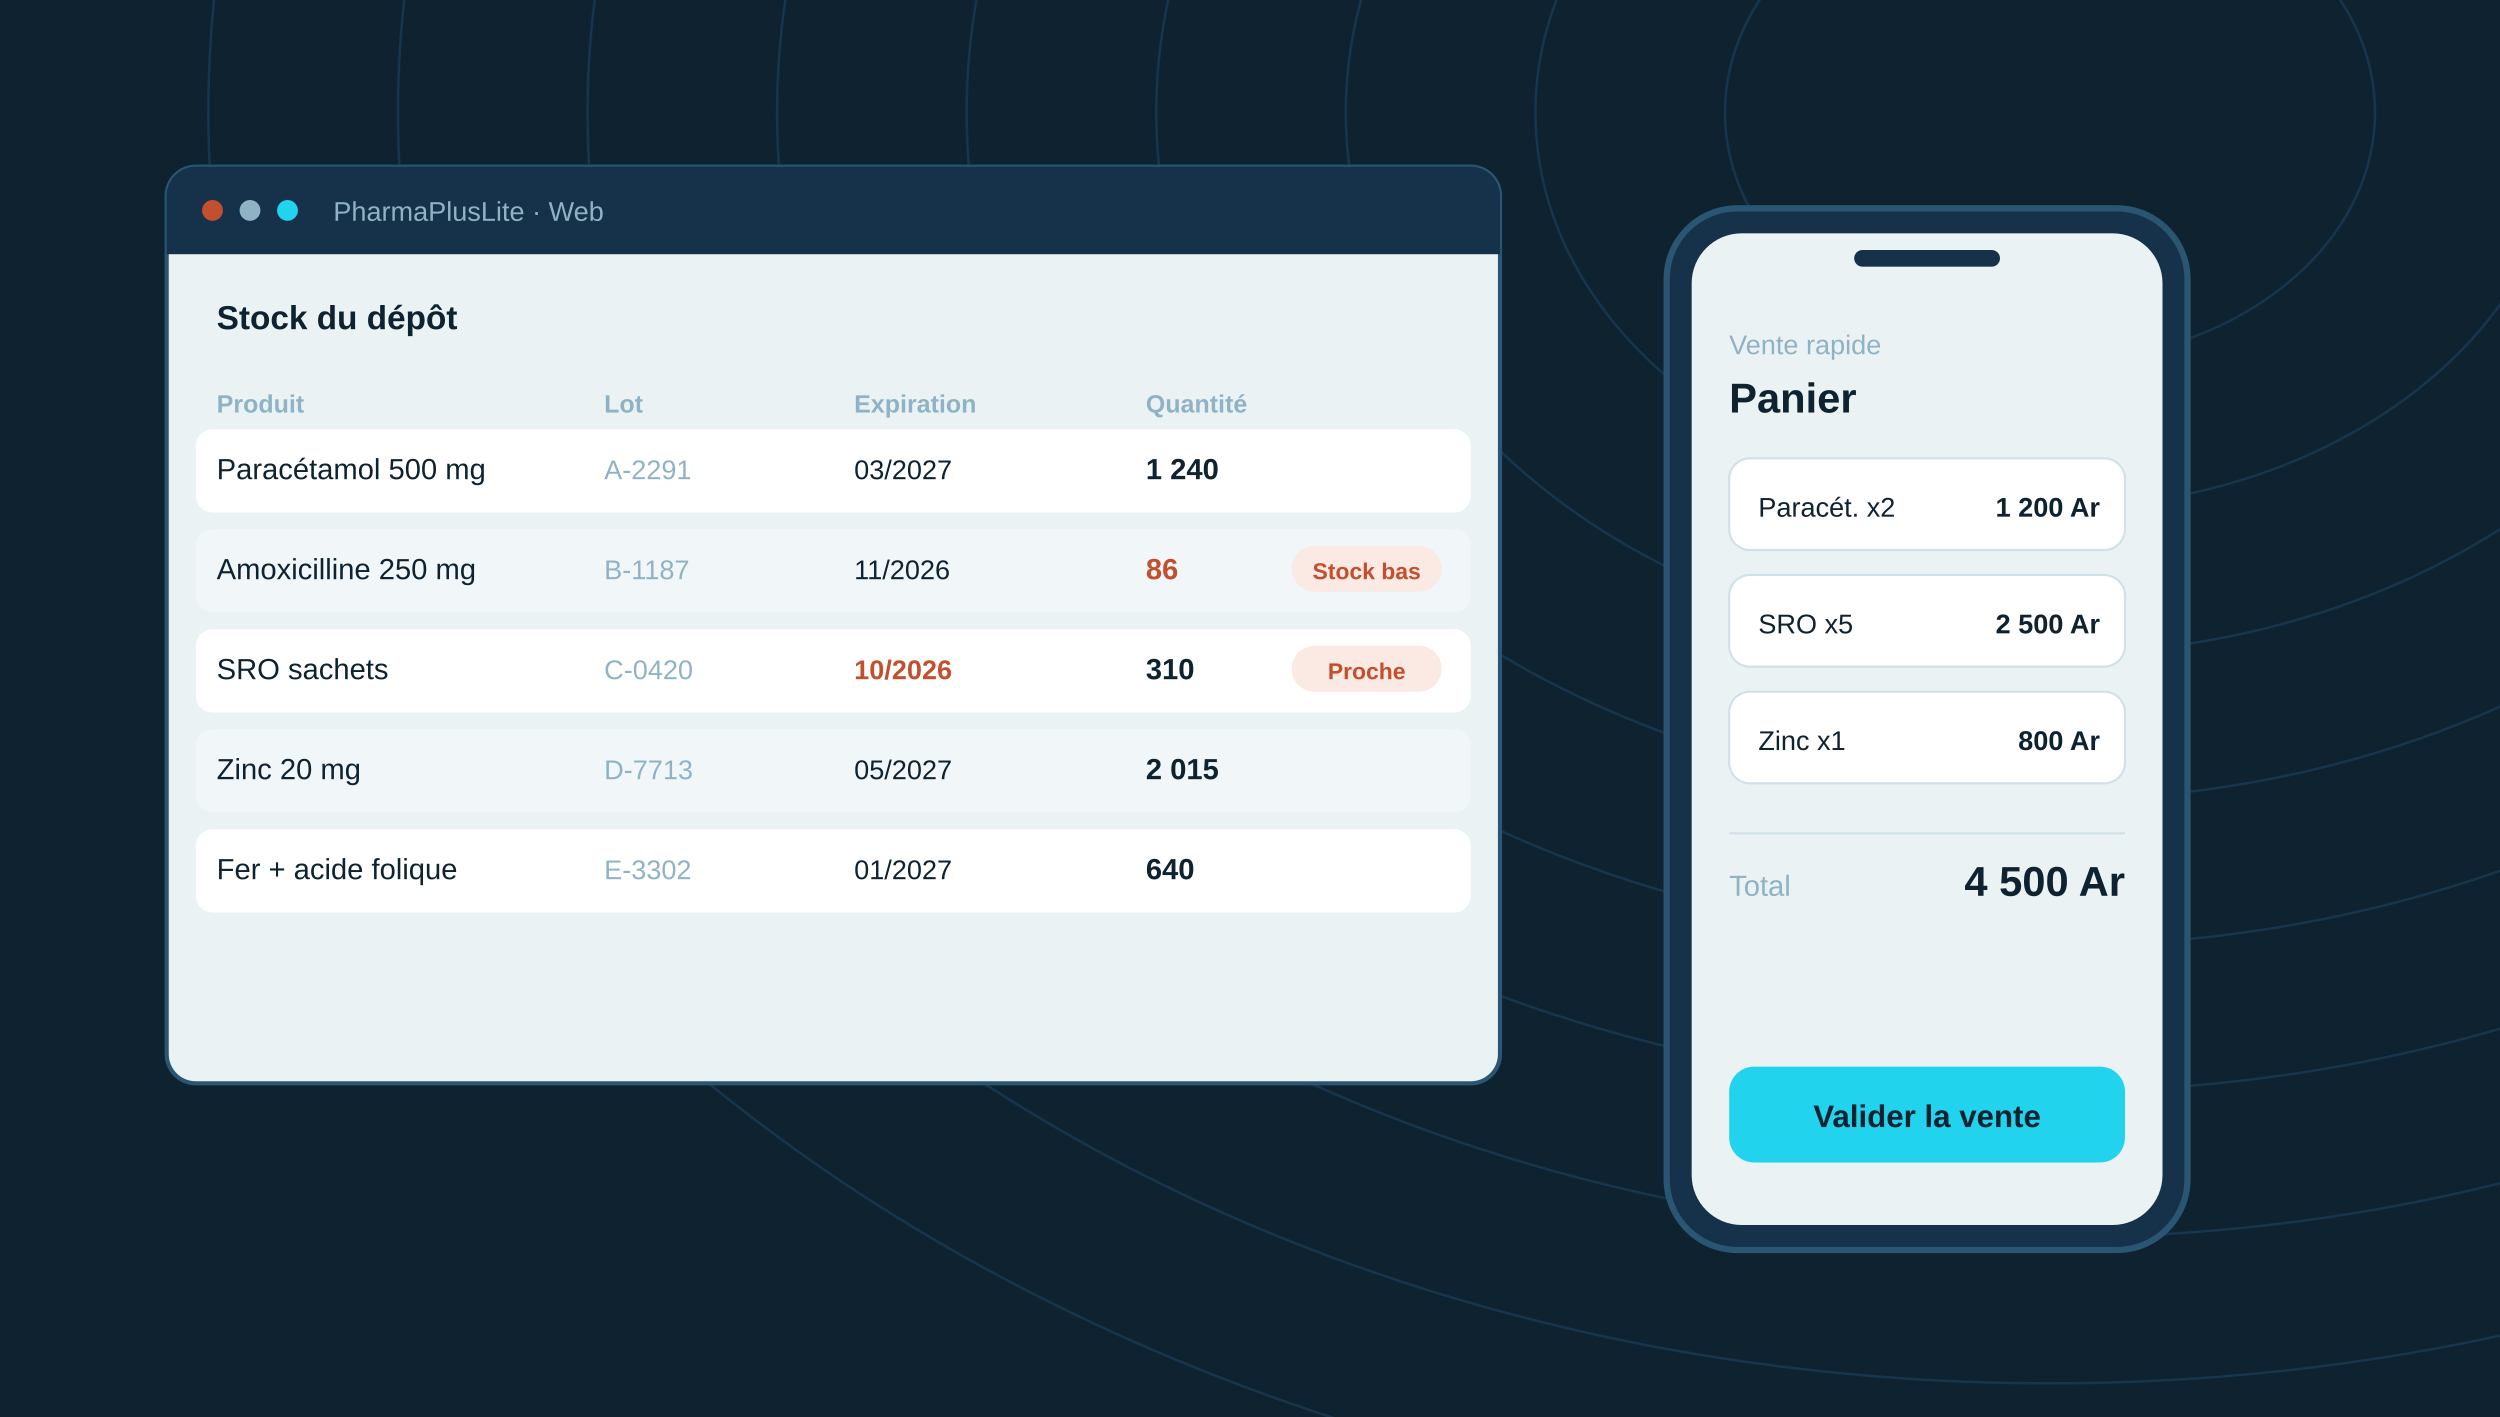
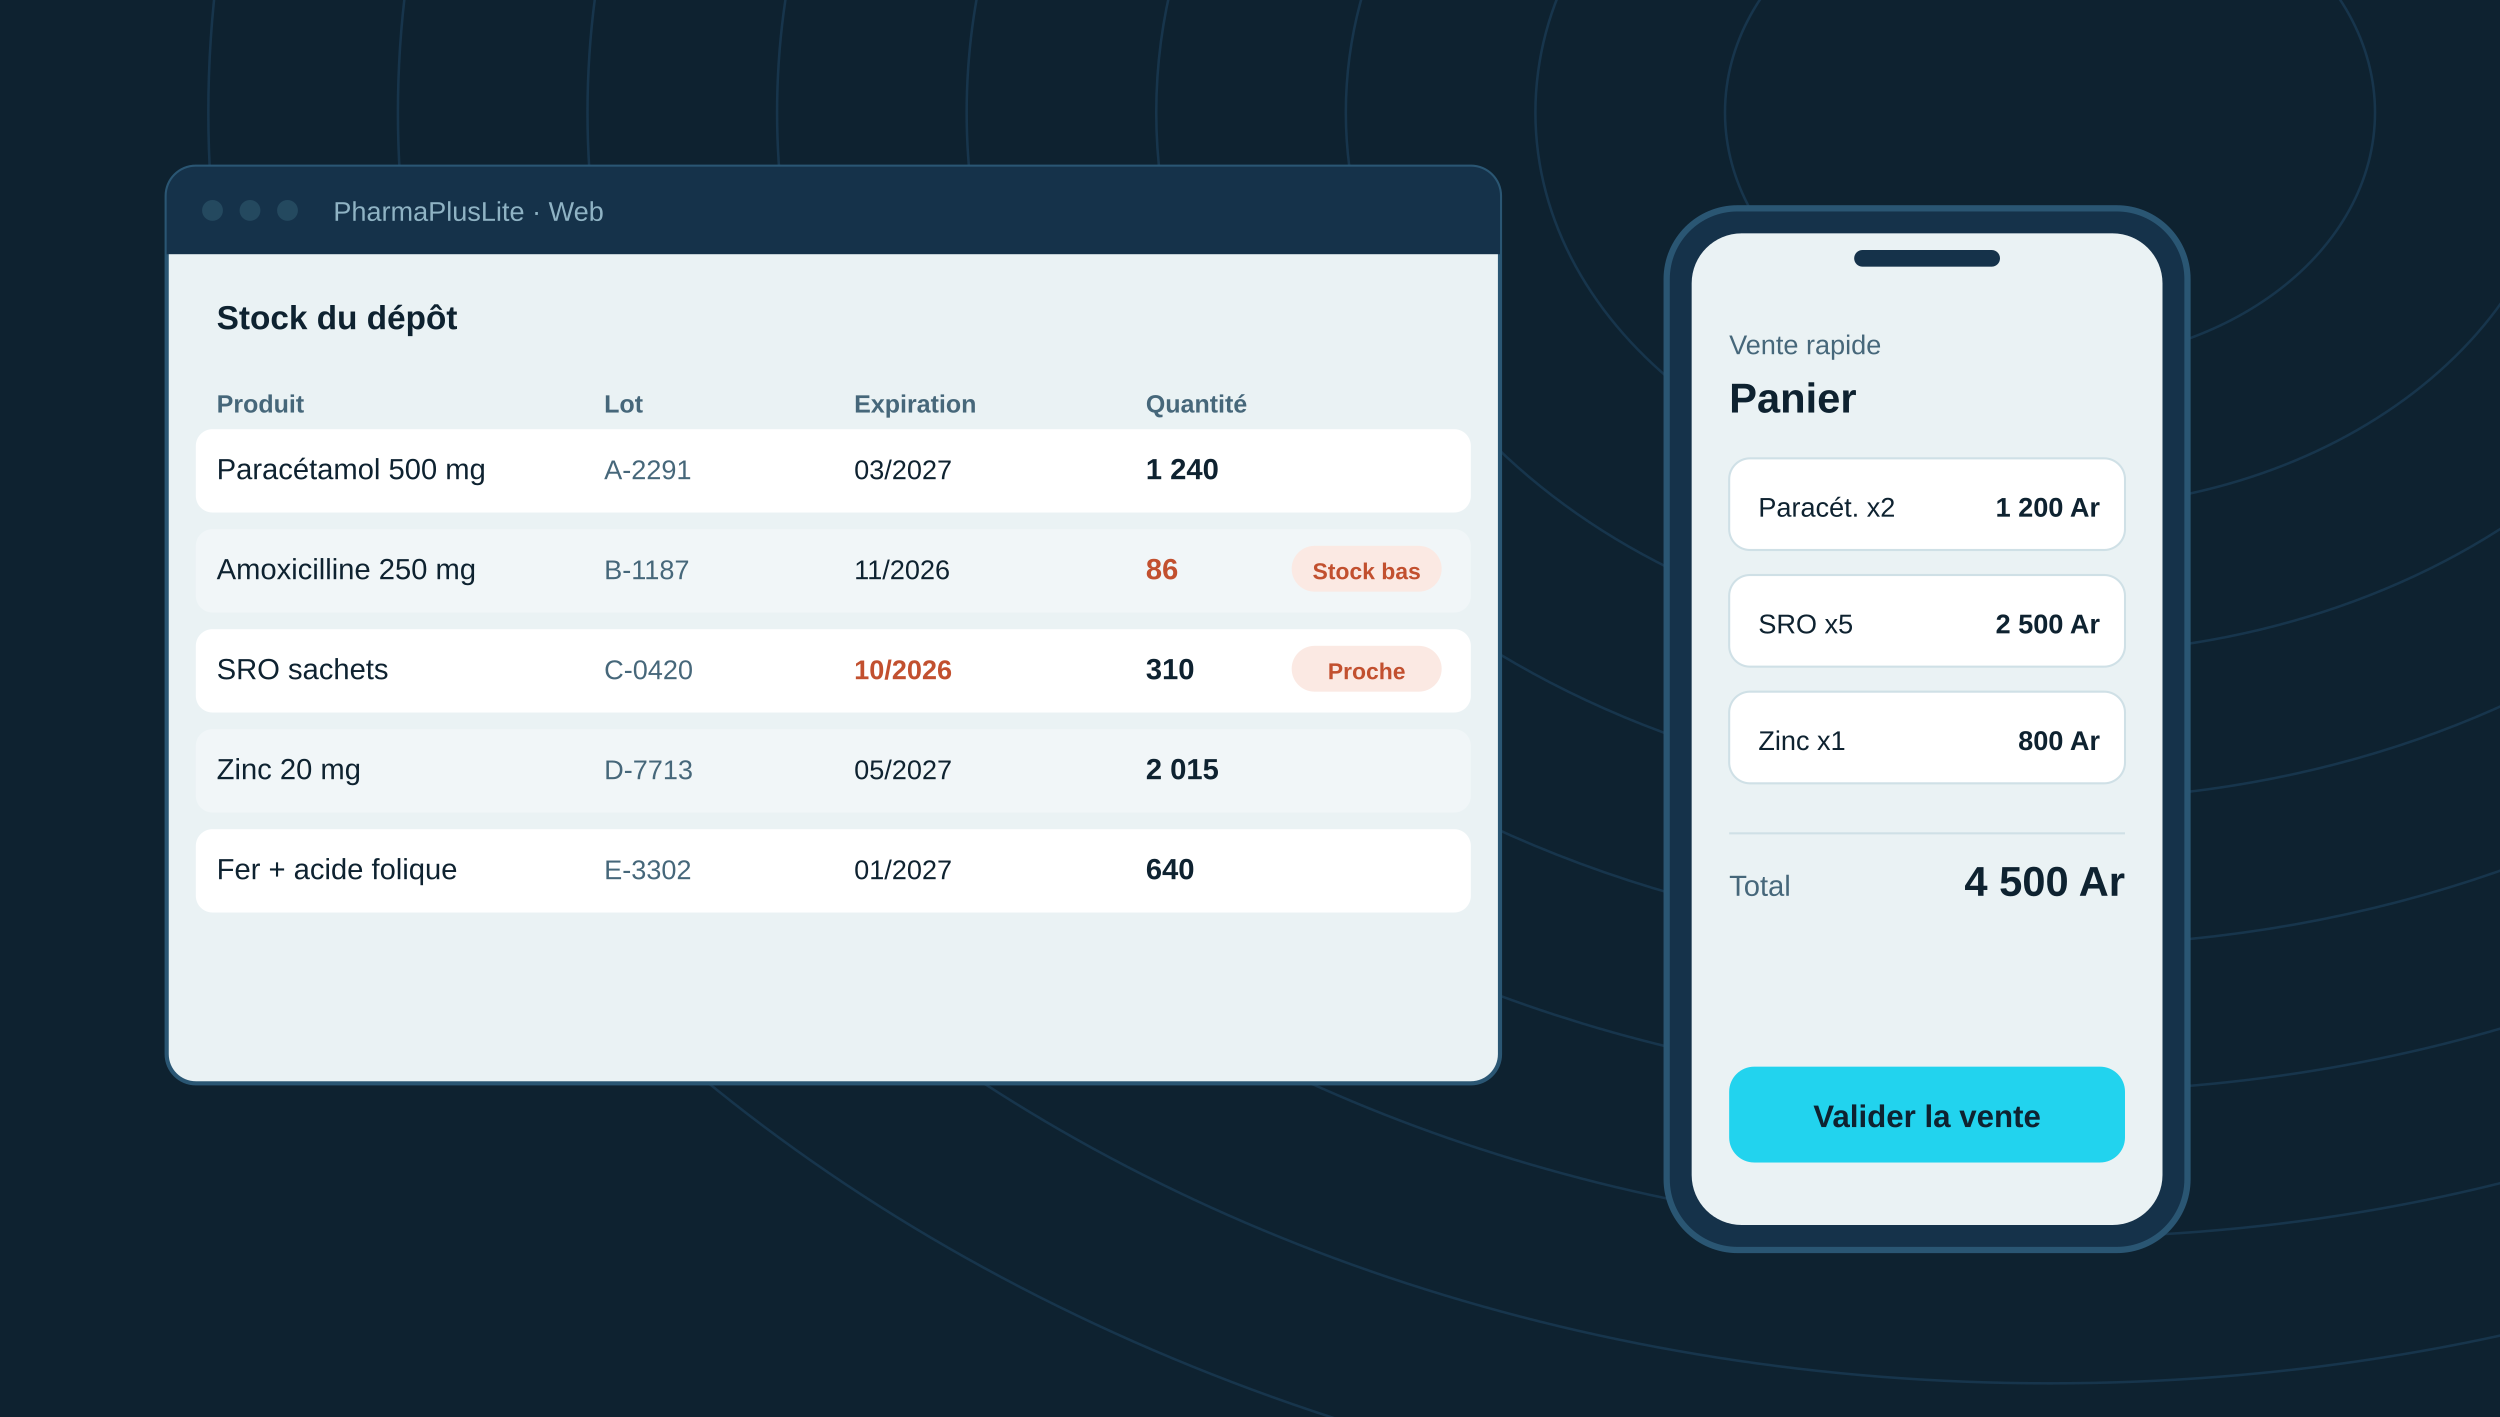
<svg xmlns="http://www.w3.org/2000/svg" viewBox="0 90 1200 680" width="1200" height="680">
  <rect width="1200" height="800" fill="#0E2230" />
  <g fill="none" stroke="#17354C" stroke-width="1.2">
    <ellipse cx="984" cy="144.0" rx="156.0" ry="120" />
    <ellipse cx="984" cy="144.0" rx="247.0" ry="190" />
    <ellipse cx="984" cy="144.0" rx="338.0" ry="260" />
    <ellipse cx="984" cy="144.0" rx="429.0" ry="330" />
    <ellipse cx="984" cy="144.0" rx="520.0" ry="400" />
    <ellipse cx="984" cy="144.0" rx="611.0" ry="470" />
    <ellipse cx="984" cy="144.0" rx="702.0" ry="540" />
    <ellipse cx="984" cy="144.0" rx="793.0" ry="610" />
    <ellipse cx="984" cy="144.0" rx="884.0" ry="680" />
  </g>
  <g transform="translate(80,170)">
    <rect width="640" height="440" rx="14" fill="#EAF2F4" stroke="#2A5673" stroke-width="2" />
    <path d="M0 14 a14 14 0 0 1 14 -14 h612 a14 14 0 0 1 14 14 v28 h-640 z" fill="#15324A" />
-     <circle cx="22" cy="21" r="5" fill="#C2502F" />
-     <circle cx="40" cy="21" r="5" fill="#8FB3C4" />
-     <circle cx="58" cy="21" r="5" fill="#22D3EE" />
+     <circle cx="22" cy="21" r="5" fill="#24495F" />
+     <circle cx="40" cy="21" r="5" fill="#24495F" />
+     <circle cx="58" cy="21" r="5" fill="#24495F" />
    <text x="80" y="26" font-family="IBM Plex Sans, Segoe UI, Arial, sans-serif" font-size="13" font-weight="400" fill="#8FB3C4" text-anchor="start">PharmaPlusLite · Web</text>
    <text x="24" y="78" font-family="IBM Plex Sans, Segoe UI, Arial, sans-serif" font-size="16" font-weight="700" fill="#0E2230" text-anchor="start">Stock du dépôt</text>
-     <text x="24" y="118" font-family="IBM Plex Sans, Segoe UI, Arial, sans-serif" font-size="12" font-weight="600" fill="#8FB3C4" text-anchor="start">Produit</text>
-     <text x="210" y="118" font-family="IBM Plex Sans, Segoe UI, Arial, sans-serif" font-size="12" font-weight="600" fill="#8FB3C4" text-anchor="start">Lot</text>
-     <text x="330" y="118" font-family="IBM Plex Sans, Segoe UI, Arial, sans-serif" font-size="12" font-weight="600" fill="#8FB3C4" text-anchor="start">Expiration</text>
-     <text x="470" y="118" font-family="IBM Plex Sans, Segoe UI, Arial, sans-serif" font-size="12" font-weight="600" fill="#8FB3C4" text-anchor="start">Quantité</text>
+     <text x="24" y="118" font-family="IBM Plex Sans, Segoe UI, Arial, sans-serif" font-size="12" font-weight="600" fill="#46677A" text-anchor="start">Produit</text>
+     <text x="210" y="118" font-family="IBM Plex Sans, Segoe UI, Arial, sans-serif" font-size="12" font-weight="600" fill="#46677A" text-anchor="start">Lot</text>
+     <text x="330" y="118" font-family="IBM Plex Sans, Segoe UI, Arial, sans-serif" font-size="12" font-weight="600" fill="#46677A" text-anchor="start">Expiration</text>
+     <text x="470" y="118" font-family="IBM Plex Sans, Segoe UI, Arial, sans-serif" font-size="12" font-weight="600" fill="#46677A" text-anchor="start">Quantité</text>
    <rect x="14" y="126" width="612" height="40" rx="8" fill="#fff" />
    <text x="24" y="150" font-family="IBM Plex Sans, Segoe UI, Arial, sans-serif" font-size="14" font-weight="500" fill="#0E2230" text-anchor="start">Paracétamol 500 mg</text>
-     <text x="210" y="150" font-family="IBM Plex Sans, Segoe UI, Arial, sans-serif" font-size="13" font-weight="400" fill="#8FB3C4" text-anchor="start">A-2291</text>
+     <text x="210" y="150" font-family="IBM Plex Sans, Segoe UI, Arial, sans-serif" font-size="13" font-weight="400" fill="#46677A" text-anchor="start">A-2291</text>
    <text x="330" y="150" font-family="IBM Plex Sans, Segoe UI, Arial, sans-serif" font-size="13" font-weight="400" fill="#0E2230" text-anchor="start">03/2027</text>
    <text x="470" y="150" font-family="IBM Plex Sans, Segoe UI, Arial, sans-serif" font-size="14" font-weight="600" fill="#0E2230" text-anchor="start">1 240</text>
    <rect x="14" y="174" width="612" height="40" rx="8" fill="#F1F6F8" />
    <text x="24" y="198" font-family="IBM Plex Sans, Segoe UI, Arial, sans-serif" font-size="14" font-weight="500" fill="#0E2230" text-anchor="start">Amoxicilline 250 mg</text>
-     <text x="210" y="198" font-family="IBM Plex Sans, Segoe UI, Arial, sans-serif" font-size="13" font-weight="400" fill="#8FB3C4" text-anchor="start">B-1187</text>
+     <text x="210" y="198" font-family="IBM Plex Sans, Segoe UI, Arial, sans-serif" font-size="13" font-weight="400" fill="#46677A" text-anchor="start">B-1187</text>
    <text x="330" y="198" font-family="IBM Plex Sans, Segoe UI, Arial, sans-serif" font-size="13" font-weight="400" fill="#0E2230" text-anchor="start">11/2026</text>
    <text x="470" y="198" font-family="IBM Plex Sans, Segoe UI, Arial, sans-serif" font-size="14" font-weight="600" fill="#C2502F" text-anchor="start">86</text>
    <rect x="540" y="182" width="72" height="22" rx="11" fill="#FBE9E3" />
    <text x="576" y="198" font-family="IBM Plex Sans, Segoe UI, Arial, sans-serif" font-size="11" font-weight="600" fill="#C2502F" text-anchor="middle">Stock bas</text>
    <rect x="14" y="222" width="612" height="40" rx="8" fill="#fff" />
    <text x="24" y="246" font-family="IBM Plex Sans, Segoe UI, Arial, sans-serif" font-size="14" font-weight="500" fill="#0E2230" text-anchor="start">SRO sachets</text>
-     <text x="210" y="246" font-family="IBM Plex Sans, Segoe UI, Arial, sans-serif" font-size="13" font-weight="400" fill="#8FB3C4" text-anchor="start">C-0420</text>
+     <text x="210" y="246" font-family="IBM Plex Sans, Segoe UI, Arial, sans-serif" font-size="13" font-weight="400" fill="#46677A" text-anchor="start">C-0420</text>
    <text x="330" y="246" font-family="IBM Plex Sans, Segoe UI, Arial, sans-serif" font-size="13" font-weight="600" fill="#C2502F" text-anchor="start">10/2026</text>
    <text x="470" y="246" font-family="IBM Plex Sans, Segoe UI, Arial, sans-serif" font-size="14" font-weight="600" fill="#0E2230" text-anchor="start">310</text>
    <rect x="540" y="230" width="72" height="22" rx="11" fill="#FBE9E3" />
    <text x="576" y="246" font-family="IBM Plex Sans, Segoe UI, Arial, sans-serif" font-size="11" font-weight="600" fill="#C2502F" text-anchor="middle">Proche</text>
    <rect x="14" y="270" width="612" height="40" rx="8" fill="#F1F6F8" />
    <text x="24" y="294" font-family="IBM Plex Sans, Segoe UI, Arial, sans-serif" font-size="14" font-weight="500" fill="#0E2230" text-anchor="start">Zinc 20 mg</text>
-     <text x="210" y="294" font-family="IBM Plex Sans, Segoe UI, Arial, sans-serif" font-size="13" font-weight="400" fill="#8FB3C4" text-anchor="start">D-7713</text>
+     <text x="210" y="294" font-family="IBM Plex Sans, Segoe UI, Arial, sans-serif" font-size="13" font-weight="400" fill="#46677A" text-anchor="start">D-7713</text>
    <text x="330" y="294" font-family="IBM Plex Sans, Segoe UI, Arial, sans-serif" font-size="13" font-weight="400" fill="#0E2230" text-anchor="start">05/2027</text>
    <text x="470" y="294" font-family="IBM Plex Sans, Segoe UI, Arial, sans-serif" font-size="14" font-weight="600" fill="#0E2230" text-anchor="start">2 015</text>
    <rect x="14" y="318" width="612" height="40" rx="8" fill="#fff" />
    <text x="24" y="342" font-family="IBM Plex Sans, Segoe UI, Arial, sans-serif" font-size="14" font-weight="500" fill="#0E2230" text-anchor="start">Fer + acide folique</text>
-     <text x="210" y="342" font-family="IBM Plex Sans, Segoe UI, Arial, sans-serif" font-size="13" font-weight="400" fill="#8FB3C4" text-anchor="start">E-3302</text>
+     <text x="210" y="342" font-family="IBM Plex Sans, Segoe UI, Arial, sans-serif" font-size="13" font-weight="400" fill="#46677A" text-anchor="start">E-3302</text>
    <text x="330" y="342" font-family="IBM Plex Sans, Segoe UI, Arial, sans-serif" font-size="13" font-weight="400" fill="#0E2230" text-anchor="start">01/2027</text>
    <text x="470" y="342" font-family="IBM Plex Sans, Segoe UI, Arial, sans-serif" font-size="14" font-weight="600" fill="#0E2230" text-anchor="start">640</text>
  </g>
  <g transform="translate(800,190)">
    <rect width="250" height="500" rx="34" fill="#15324A" stroke="#2A5673" stroke-width="3" />
    <rect x="12" y="12" width="226" height="476" rx="24" fill="#EAF2F4" />
    <rect x="90.0" y="20" width="70" height="8" rx="4" fill="#15324A" />
-     <text x="30" y="70" font-family="IBM Plex Sans, Segoe UI, Arial, sans-serif" font-size="13" font-weight="400" fill="#8FB3C4" text-anchor="start">Vente rapide</text>
+     <text x="30" y="70" font-family="IBM Plex Sans, Segoe UI, Arial, sans-serif" font-size="13" font-weight="400" fill="#46677A" text-anchor="start">Vente rapide</text>
    <text x="30" y="98" font-family="IBM Plex Sans, Segoe UI, Arial, sans-serif" font-size="20" font-weight="700" fill="#0E2230" text-anchor="start">Panier</text>
    <rect x="30" y="120" width="190" height="44" rx="10" fill="#fff" stroke="#CFE0E6" />
    <text x="44" y="148" font-family="IBM Plex Sans, Segoe UI, Arial, sans-serif" font-size="13" font-weight="400" fill="#0E2230" text-anchor="start">Paracét. x2</text>
    <text x="208" y="148" font-family="IBM Plex Sans, Segoe UI, Arial, sans-serif" font-size="13" font-weight="600" fill="#0E2230" text-anchor="end">1 200 Ar</text>
    <rect x="30" y="176" width="190" height="44" rx="10" fill="#fff" stroke="#CFE0E6" />
    <text x="44" y="204" font-family="IBM Plex Sans, Segoe UI, Arial, sans-serif" font-size="13" font-weight="400" fill="#0E2230" text-anchor="start">SRO x5</text>
    <text x="208" y="204" font-family="IBM Plex Sans, Segoe UI, Arial, sans-serif" font-size="13" font-weight="600" fill="#0E2230" text-anchor="end">2 500 Ar</text>
    <rect x="30" y="232" width="190" height="44" rx="10" fill="#fff" stroke="#CFE0E6" />
    <text x="44" y="260" font-family="IBM Plex Sans, Segoe UI, Arial, sans-serif" font-size="13" font-weight="400" fill="#0E2230" text-anchor="start">Zinc x1</text>
    <text x="208" y="260" font-family="IBM Plex Sans, Segoe UI, Arial, sans-serif" font-size="13" font-weight="600" fill="#0E2230" text-anchor="end">800 Ar</text>
    <line x1="30" y1="300" x2="220" y2="300" stroke="#CFE0E6" />
-     <text x="30" y="330" font-family="IBM Plex Sans, Segoe UI, Arial, sans-serif" font-size="14" font-weight="400" fill="#8FB3C4" text-anchor="start">Total</text>
+     <text x="30" y="330" font-family="IBM Plex Sans, Segoe UI, Arial, sans-serif" font-size="14" font-weight="400" fill="#46677A" text-anchor="start">Total</text>
    <text x="220" y="330" font-family="IBM Plex Sans, Segoe UI, Arial, sans-serif" font-size="20" font-weight="700" fill="#0E2230" text-anchor="end">4 500 Ar</text>
    <rect x="30" y="412" width="190" height="46" rx="12" fill="#22D3EE" />
    <text x="125" y="441" font-family="IBM Plex Sans, Segoe UI, Arial, sans-serif" font-size="15" font-weight="700" fill="#0E2230" text-anchor="middle">Valider la vente</text>
  </g>
</svg>
